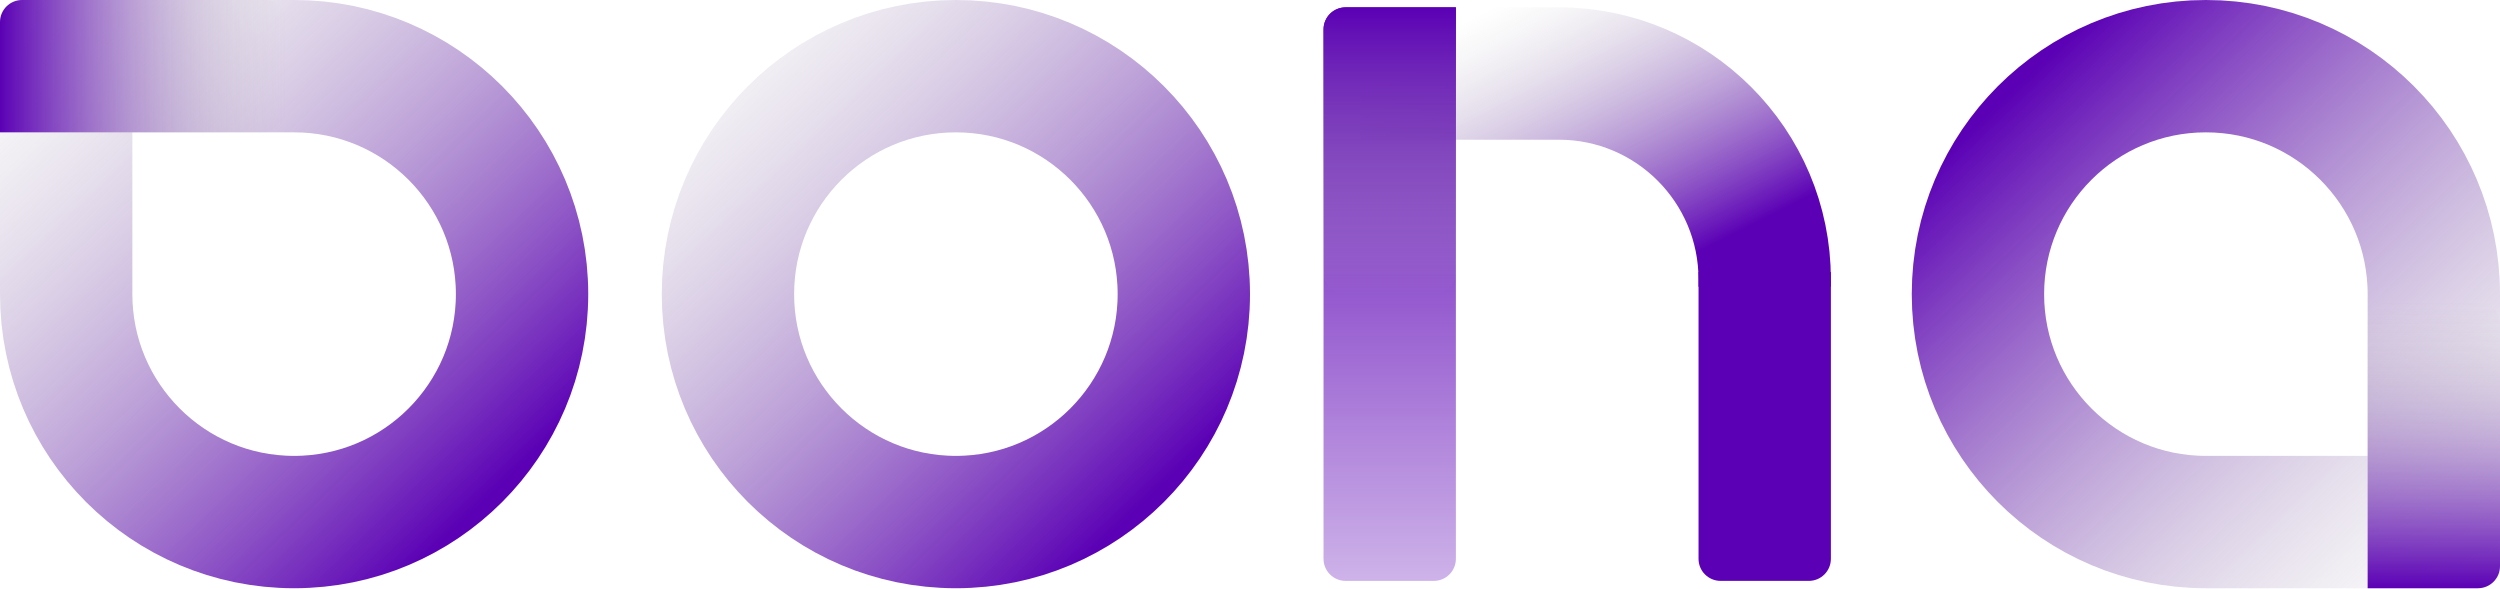
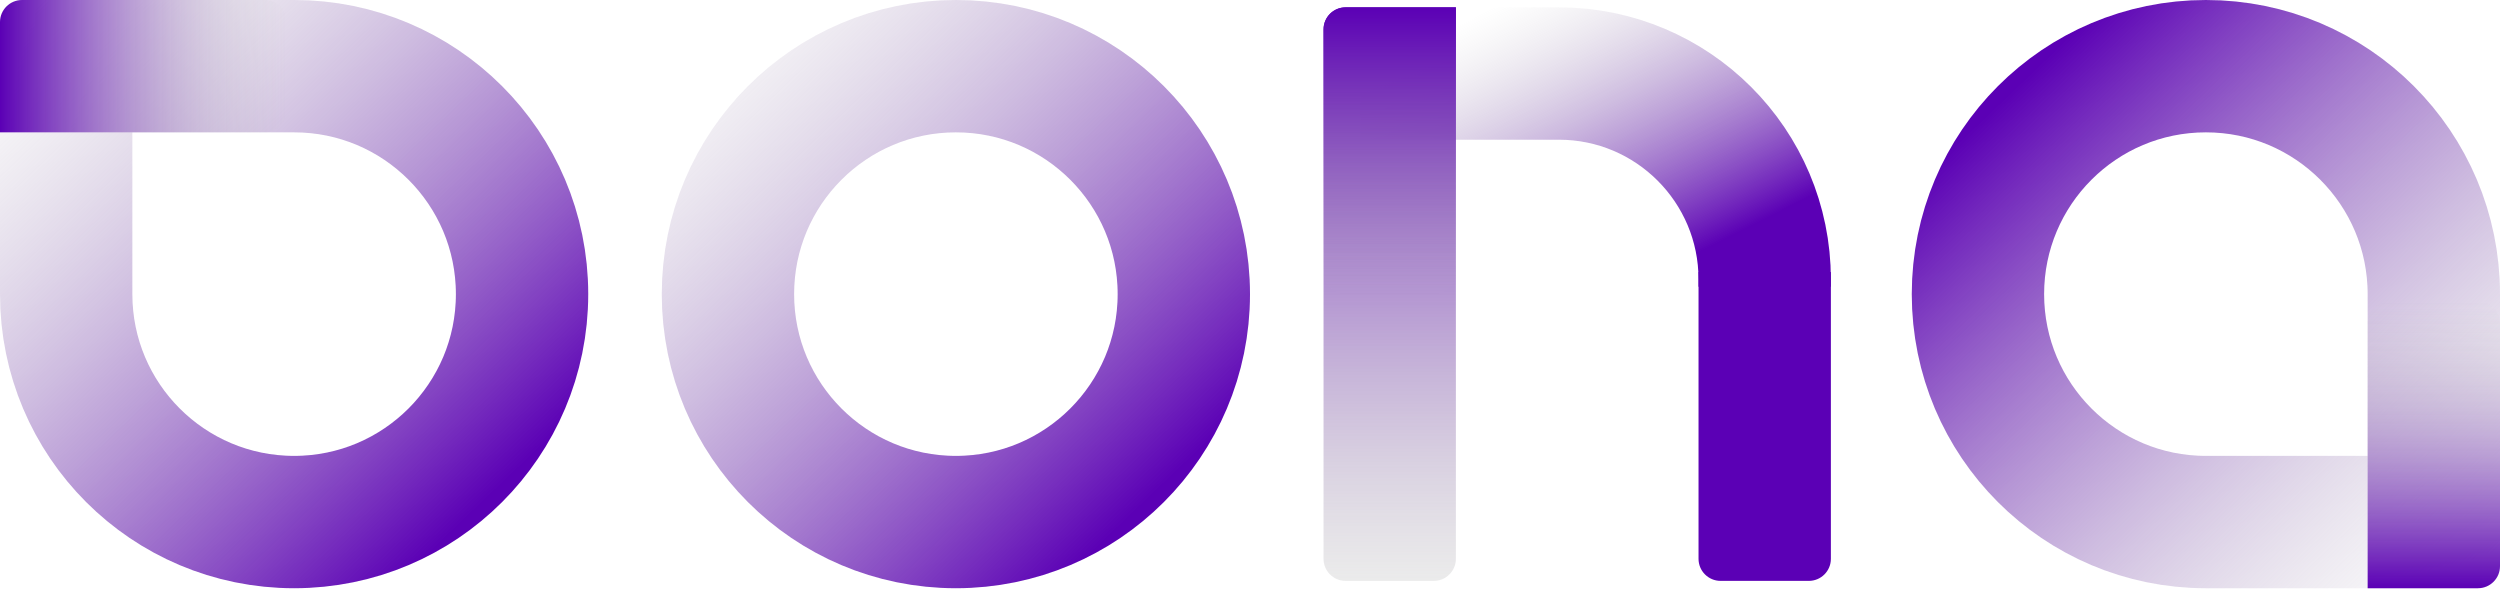
<svg xmlns="http://www.w3.org/2000/svg" width="340" height="80" viewBox="0 0 340 80" fill="none">
  <path d="M71 40C71 57.121 57.121 71 40 71C22.879 71 9 57.121 9 40L9 9L40 9C57.121 9 71 22.879 71 40Z" stroke="url(#paint0_linear_31_3)" stroke-width="18" />
  <path d="M3 0C1.343 0 0 1.343 0 3L0 18L36 18C37.657 18 39 16.657 39 15V3C39 1.343 37.657 0 36 0L3 0Z" fill="url(#paint1_linear_31_3)" />
  <path d="M269 40C269 22.879 282.879 9 300 9C317.121 9 331 22.879 331 40L331 71L300 71C282.879 71 269 57.121 269 40Z" stroke="url(#paint2_linear_31_3)" stroke-width="18" />
  <path d="M340 77C340 78.657 338.657 80 337 80H322V44C322 42.343 323.343 41 325 41H337C338.657 41 340 42.343 340 44V77Z" fill="url(#paint3_linear_31_3)" />
  <circle cx="130" cy="40" r="31" stroke="url(#paint4_linear_31_3)" stroke-width="18" />
  <path d="M185 10H212C227.464 10 240 22.536 240 38V39" stroke="url(#paint5_linear_31_3)" stroke-width="18" />
  <path d="M180 4C180 2.343 181.343 1 183 1H198V76C198 77.657 196.657 79 195 79H183C181.343 79 180 77.657 180 76V4Z" fill="url(#paint6_linear_31_3)" />
  <path d="M180 4C180 2.343 181.343 1 183 1H198V37C198 38.657 196.657 40 195 40H183C181.343 40 180 38.657 180 37V4Z" fill="url(#paint7_linear_31_3)" />
  <path d="M231 37H249V76C249 77.657 247.657 79 246 79H234C232.343 79 231 77.657 231 76V37Z" fill="#5B00B5" />
  <defs>
    <linearGradient id="paint0_linear_31_3" x1="65.5" y1="68.5" x2="-7.78639e-07" y2="7.44538e-07" gradientUnits="userSpaceOnUse">
      <stop stop-color="#5B00B5" />
      <stop offset="1" stop-color="#BDBDBD" stop-opacity="0" />
    </linearGradient>
    <linearGradient id="paint1_linear_31_3" x1="0" y1="9" x2="39" y2="9" gradientUnits="userSpaceOnUse">
      <stop stop-color="#5B00B5" />
      <stop offset="1" stop-color="#BDBDBD" stop-opacity="0" />
    </linearGradient>
    <linearGradient id="paint2_linear_31_3" x1="274.5" y1="11.5" x2="340" y2="80" gradientUnits="userSpaceOnUse">
      <stop stop-color="#5B00B5" />
      <stop offset="1" stop-color="#BDBDBD" stop-opacity="0" />
    </linearGradient>
    <linearGradient id="paint3_linear_31_3" x1="331" y1="80" x2="331" y2="41" gradientUnits="userSpaceOnUse">
      <stop stop-color="#5B00B5" />
      <stop offset="1" stop-color="#BDBDBD" stop-opacity="0" />
    </linearGradient>
    <linearGradient id="paint4_linear_31_3" x1="155.5" y1="68.5" x2="90" y2="1.32252e-05" gradientUnits="userSpaceOnUse">
      <stop stop-color="#5B00B5" />
      <stop offset="1" stop-color="#BDBDBD" stop-opacity="0" />
    </linearGradient>
    <linearGradient id="paint5_linear_31_3" x1="230.031" y1="34.831" x2="210.922" y2="-3.07" gradientUnits="userSpaceOnUse">
      <stop stop-color="#5B00B5" />
      <stop offset="1" stop-color="#BDBDBD" stop-opacity="0" />
    </linearGradient>
    <linearGradient id="paint6_linear_31_3" x1="189" y1="1" x2="189" y2="79" gradientUnits="userSpaceOnUse">
      <stop stop-color="#5B00B5" />
-       <stop offset="1" stop-color="#5B00B5" stop-opacity="0.3" />
+       <stop offset="1" stop-color="#BDBDBD" stop-opacity="0.3" />
    </linearGradient>
    <linearGradient id="paint7_linear_31_3" x1="189" y1="1" x2="189" y2="40" gradientUnits="userSpaceOnUse">
      <stop stop-color="#5B00B5" />
      <stop offset="1" stop-color="#BDBDBD" stop-opacity="0" />
    </linearGradient>
  </defs>
</svg>
